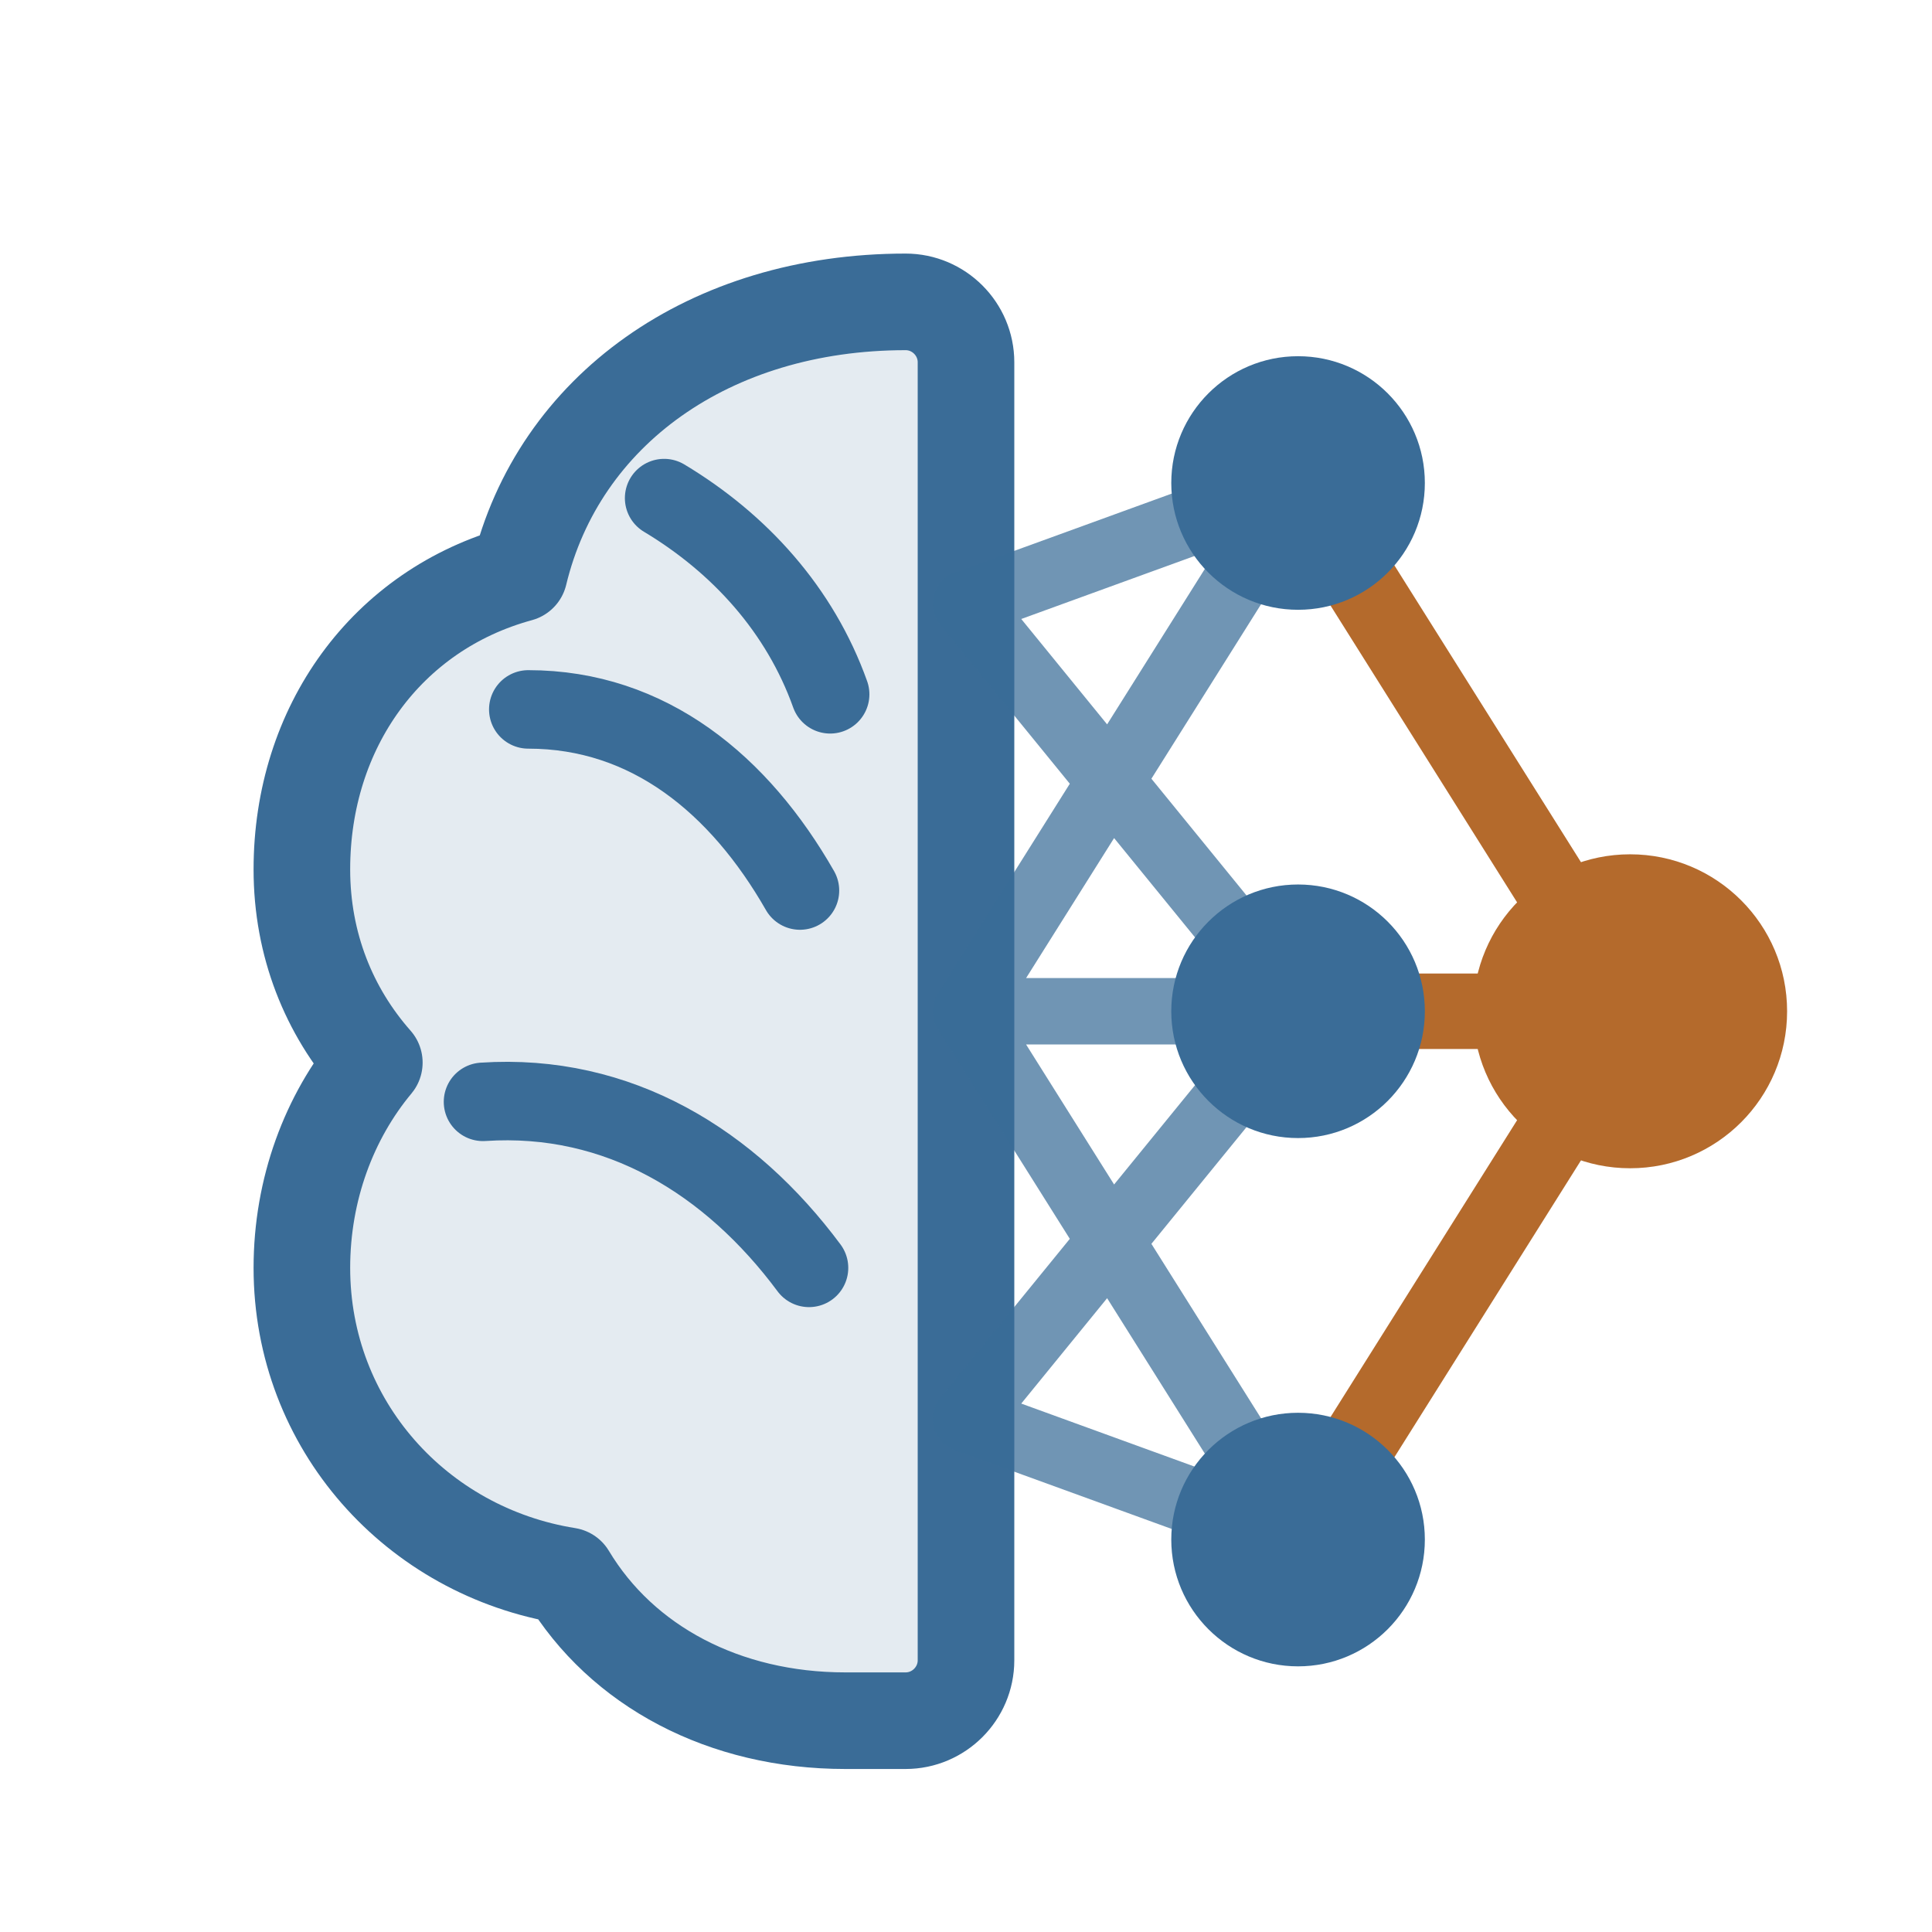
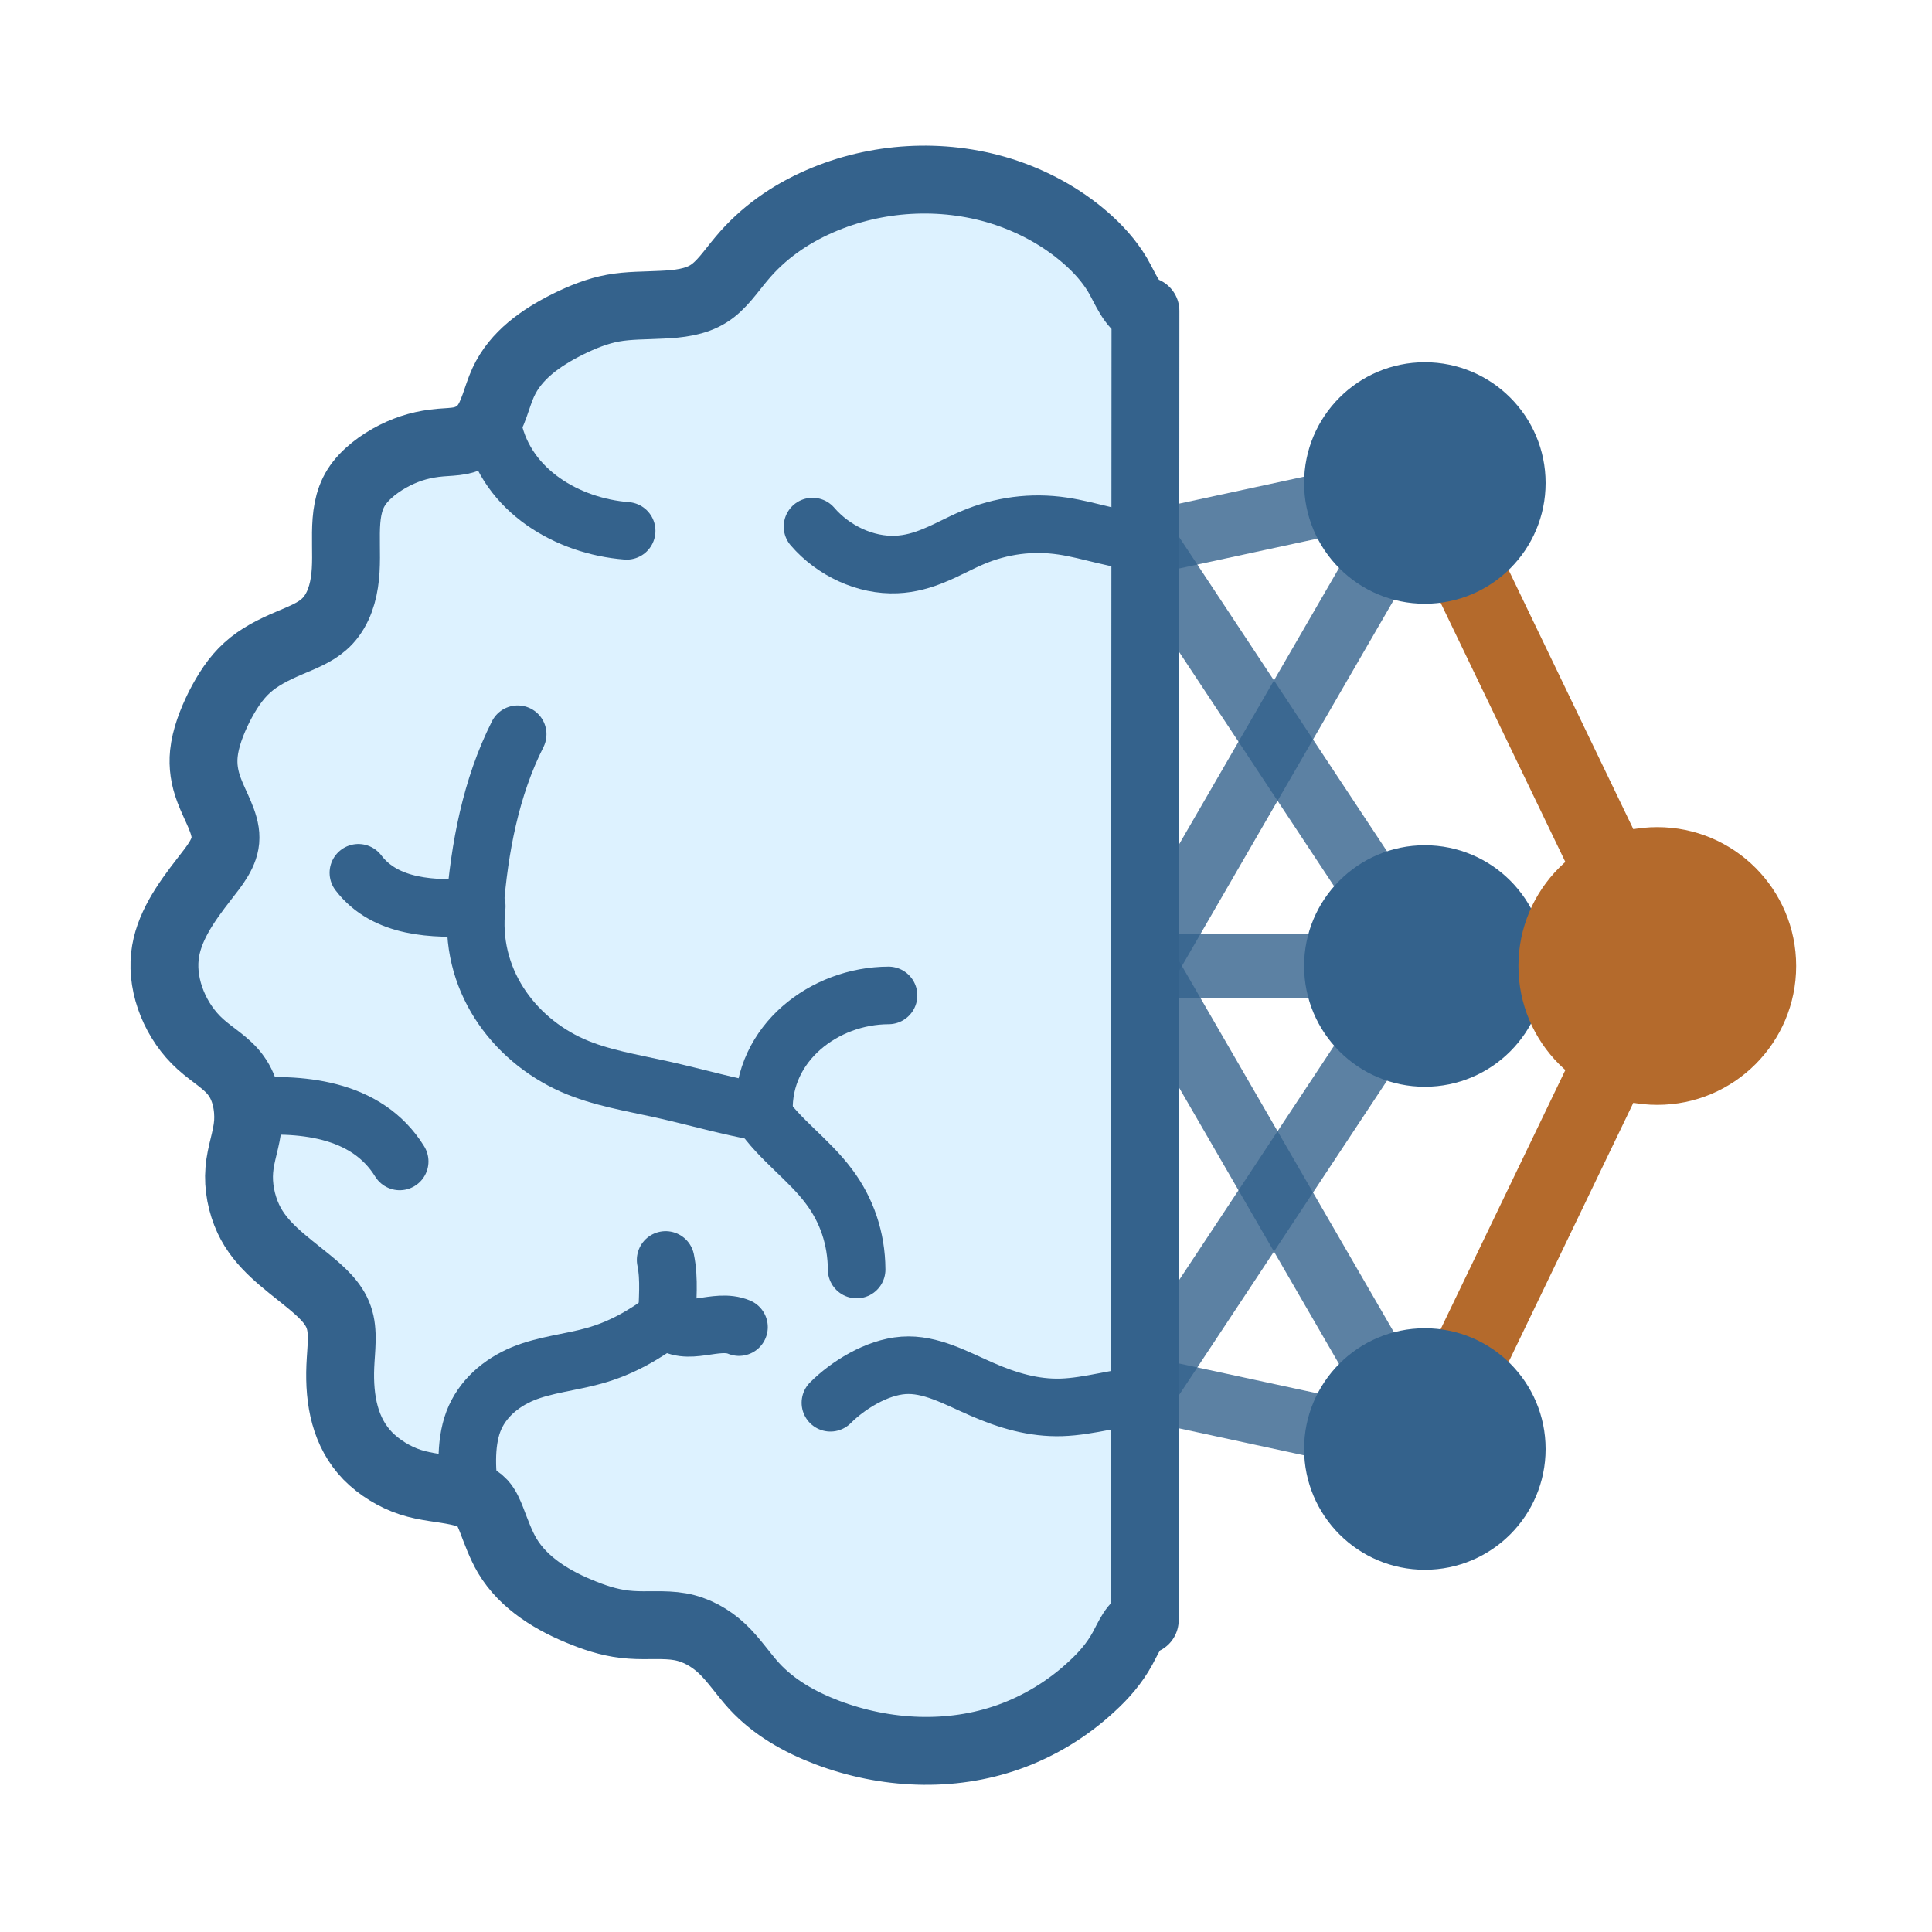
<svg xmlns="http://www.w3.org/2000/svg" width="64" height="64" viewBox="0 0 64 64" fill="none">
-   <path d="M30 10C23.5 10 18.5 13.6 17.2 19C12.8 20.2 10 24.1 10 28.8C10 31.3 10.9 33.5 12.4 35.2C10.9 37 10 39.4 10 42C10 47.2 13.8 51.4 18.8 52.2C20.6 55.2 24 57 28 57H30C31.1 57 32 56.1 32 55V12C32 10.9 31.1 10 30 10Z" fill="#3a6c97" fill-opacity="0.14" stroke="#3a6c97" stroke-width="3.2" stroke-linecap="round" stroke-linejoin="round" />
-   <path d="M17.5 23.5C21.5 23.5 24.5 26 26.5 29.5M16 36.5C20.5 36.2 24.2 38.5 26.8 42M22 16.5C24.5 18 26.5 20.2 27.5 23" stroke="#3a6c97" stroke-width="2.6" stroke-linecap="round" />
-   <path d="M32 20L43 16M32 33.5L43 16M32 20L43 33.5M32 33.5L43 33.5M32 47L43 33.5M32 33.5L43 51M32 47L43 51" stroke="#3a6c97" stroke-width="2.2" stroke-linecap="round" stroke-opacity="0.72" />
-   <path d="M43 16L54 33.5M43 33.5L54 33.5M43 51L54 33.5" stroke="#b46a2c" stroke-width="2.5" stroke-linecap="round" />
-   <circle cx="43" cy="16" r="4.2" fill="#3a6c97" />
-   <circle cx="43" cy="33.5" r="4.2" fill="#3a6c97" />
-   <circle cx="43" cy="51" r="4.2" fill="#3a6c97" />
-   <circle cx="54" cy="33.5" r="5.2" fill="#b46a2c" />
+   <style>
+     .fav-cortex { fill: #ddf2ff; stroke: #34628c; }
+     .fav-sulci { stroke: #34628c; }
+     .fav-l1 { stroke: #34628c; stroke-opacity: 0.80; }
+     .fav-l2 { stroke: #b46a2c; }
+     .fav-node { fill: #34628c; }
+     .fav-out { fill: #b46a2c; }
+     @media (prefers-color-scheme: dark) {
+       .fav-cortex { fill: #183149; stroke: #7bb6e6; }
+       .fav-sulci { stroke: #7bb6e6; }
+       .fav-l1 { stroke: #7bb6e6; stroke-opacity: 0.84; }
+       .fav-l2 { stroke: #e5964f; }
+       .fav-node { fill: #7bb6e6; }
+       .fav-out { fill: #e5964f; }
+     }
+   </style>
+   <g class="fav-l1" stroke-width="2.1" stroke-linecap="round">
+     <line x1="37.94" y1="18.0" x2="47.2" y2="16.0" />
+     <line x1="37.94" y1="32.0" x2="47.2" y2="16.0" />
+     <line x1="37.94" y1="18.0" x2="47.2" y2="32.0" />
+     <line x1="37.94" y1="32.0" x2="47.2" y2="32.0" />
+     <line x1="37.94" y1="46.0" x2="47.2" y2="32.0" />
+     <line x1="37.94" y1="32.0" x2="47.2" y2="48.0" />
+     <line x1="37.94" y1="46.0" x2="47.2" y2="48.0" />
+   </g>
+   <g class="fav-l2" stroke-width="2.5" stroke-linecap="round">
+     <line x1="47.2" y1="16.0" x2="54.9" y2="32.0" />
+     <line x1="47.2" y1="32.0" x2="54.9" y2="32.0" />
+     <line x1="47.2" y1="48.0" x2="54.9" y2="32.0" />
+   </g>
+   <g transform="translate(2.152,2.652) scale(0.58696)">
+     <path class="fav-cortex" stroke-width="3.83" stroke-linecap="round" stroke-linejoin="round" d="M 60.93 13.09 C 60.19 12.72, 59.87 11.80, 59.40 10.99 C 58.92 10.19, 58.30 9.51, 57.60 8.90 C 56.22 7.70, 54.57 6.81, 52.81 6.26 C 49.48 5.23, 45.78 5.45, 42.60 6.84 C 40.92 7.57, 39.39 8.63, 38.19 10.07 C 37.58 10.79, 37.06 11.60, 36.32 12.06 C 35.58 12.53, 34.62 12.64, 33.68 12.68 C 32.74 12.73, 31.82 12.71, 30.94 12.87 C 30.05 13.03, 29.19 13.38, 28.36 13.79 C 26.87 14.54, 25.45 15.52, 24.74 17.05 C 24.35 17.90, 24.18 18.92, 23.64 19.57 C 23.32 19.97, 22.86 20.23, 22.33 20.35 C 21.97 20.42, 21.57 20.43, 21.20 20.46 C 20.26 20.54, 19.45 20.76, 18.61 21.18 C 17.78 21.60, 16.92 22.23, 16.44 22.99 C 15.49 24.50, 16.06 26.53, 15.77 28.36 C 15.63 29.28, 15.28 30.15, 14.61 30.73 C 14.08 31.20, 13.34 31.48, 12.64 31.78 C 11.77 32.15, 10.95 32.56, 10.29 33.16 C 9.63 33.75, 9.13 34.54, 8.70 35.38 C 8.28 36.23, 7.93 37.14, 7.84 38.01 C 7.77 38.71, 7.87 39.38, 8.14 40.09 C 8.47 40.98, 9.07 41.92, 9.06 42.76 C 9.06 43.60, 8.45 44.33, 7.86 45.09 C 6.80 46.45, 5.81 47.86, 5.64 49.45 C 5.45 51.20, 6.26 53.17, 7.64 54.41 C 8.33 55.04, 9.16 55.48, 9.67 56.21 C 10.19 56.93, 10.39 57.94, 10.33 58.85 C 10.26 59.77, 9.91 60.59, 9.84 61.51 C 9.76 62.43, 9.96 63.43, 10.35 64.27 C 11.05 65.77, 12.41 66.70, 13.72 67.77 C 14.45 68.37, 15.17 69.00, 15.45 69.82 C 15.74 70.63, 15.58 71.63, 15.54 72.59 C 15.46 74.52, 15.81 76.33, 17.09 77.65 C 17.73 78.30, 18.60 78.84, 19.49 79.13 C 20.37 79.42, 21.27 79.46, 22.16 79.65 C 22.70 79.77, 23.22 79.93, 23.56 80.30 C 23.79 80.55, 23.93 80.89, 24.07 81.24 C 24.34 81.94, 24.59 82.65, 24.96 83.28 C 25.90 84.86, 27.59 85.86, 29.30 86.53 C 30.15 86.87, 31.01 87.12, 31.93 87.18 C 32.85 87.25, 33.82 87.13, 34.72 87.29 C 35.61 87.45, 36.42 87.90, 37.09 88.53 C 37.75 89.15, 38.27 89.95, 38.89 90.63 C 40.01 91.85, 41.47 92.67, 43.02 93.26 C 46.30 94.50, 49.99 94.68, 53.27 93.51 C 54.99 92.90, 56.61 91.91, 57.95 90.66 C 58.63 90.04, 59.23 89.35, 59.68 88.53 C 60.04 87.88, 60.30 87.15, 60.94 86.92 L 60.98 13.03 Z" />
+     <g class="fav-sulci" fill="none" stroke-width="3.25" stroke-linecap="round" stroke-linejoin="round">
+       <path d="M 24.17 19.70 C 24.96 23.20, 28.38 25.18, 31.70 25.44" />
+       <path d="M 10.05 57.97 C 13.21 57.70, 17.00 57.97, 18.89 61.03" />
+       <path d="M 16.56 44.74 C 18.10 46.76, 20.84 46.81, 23.12 46.69" />
+       <path d="M 33.94 69.89 C 32.65 70.86, 31.34 71.59, 29.86 72.00 C 28.54 72.37, 27.09 72.50, 25.85 73.01 C 24.58 73.54, 23.53 74.45, 23.05 75.71 C 22.56 77.01, 22.68 78.68, 22.88 80.03" />
+       <path d="M 60.97 74.23 C 59.49 74.32, 57.82 74.86, 56.24 74.91 C 54.67 74.96, 53.19 74.52, 51.73 73.88 C 50.28 73.25, 48.85 72.43, 47.32 72.54 C 45.80 72.65, 44.18 73.67, 43.20 74.65" />
+       <path d="M 39.45 58.22 C 39.34 54.35, 42.86 51.67, 46.48 51.66" />
+       <path d="M 33.98 69.97 C 33.99 68.85, 34.13 67.70, 33.90 66.59" />
+       <path d="M 42.19 25.20 C 43.37 26.57, 45.19 27.42, 46.93 27.34 C 47.67 27.31, 48.40 27.11, 49.10 26.81 C 49.81 26.52, 50.50 26.13, 51.21 25.83 C 52.83 25.14, 54.56 24.91, 56.31 25.17 C 57.87 25.40, 59.45 26.01, 60.97 26.05" />
+       <path d="M 38.04 70.38 C 36.73 69.83, 35.10 71.01, 33.96 69.99" />
+       <path d="M 39.36 58.27 C 37.44 57.93, 35.63 57.40, 33.71 56.97 C 32.01 56.59, 30.22 56.31, 28.64 55.61 C 25.25 54.10, 22.77 50.68, 23.24 46.63" />
+       <path d="M 25.55 36.92 C 24.03 39.93, 23.39 43.35, 23.13 46.70" />
+       <path d="M 39.30 58.26 C 40.29 59.77, 42.00 60.93, 43.13 62.46 C 44.11 63.77, 44.67 65.36, 44.68 67.13" />
+     </g>
+   </g>
+   <circle class="fav-node" cx="47.2" cy="16.0" r="4.0" />
+   <circle class="fav-node" cx="47.2" cy="32.0" r="4.0" />
+   <circle class="fav-node" cx="47.2" cy="48.0" r="4.0" />
+   <circle class="fav-out" cx="54.9" cy="32.0" r="4.6" />
</svg>
